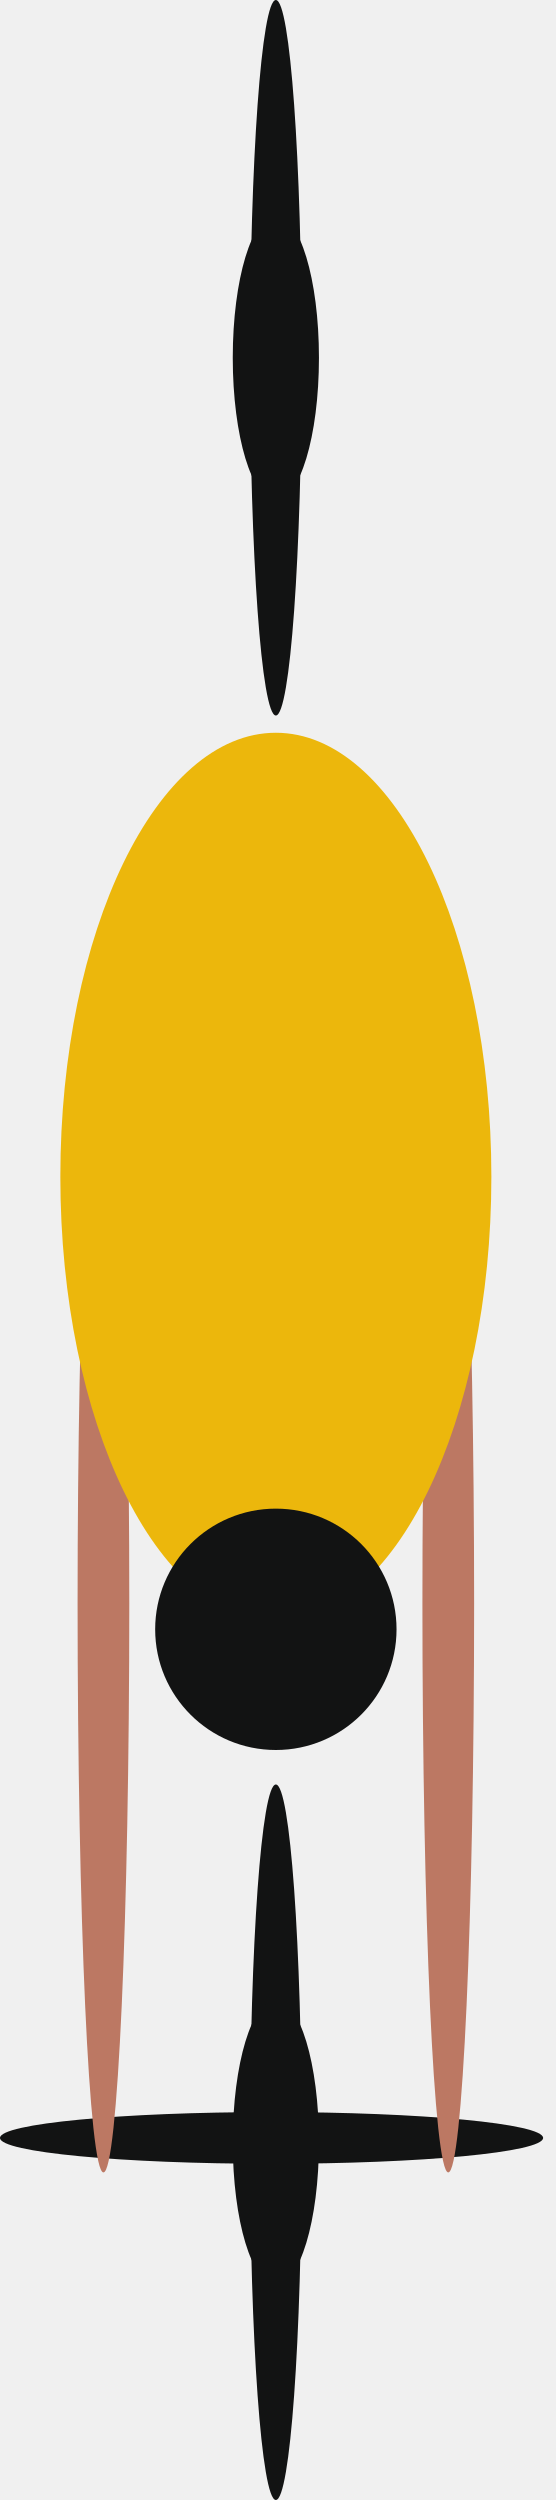
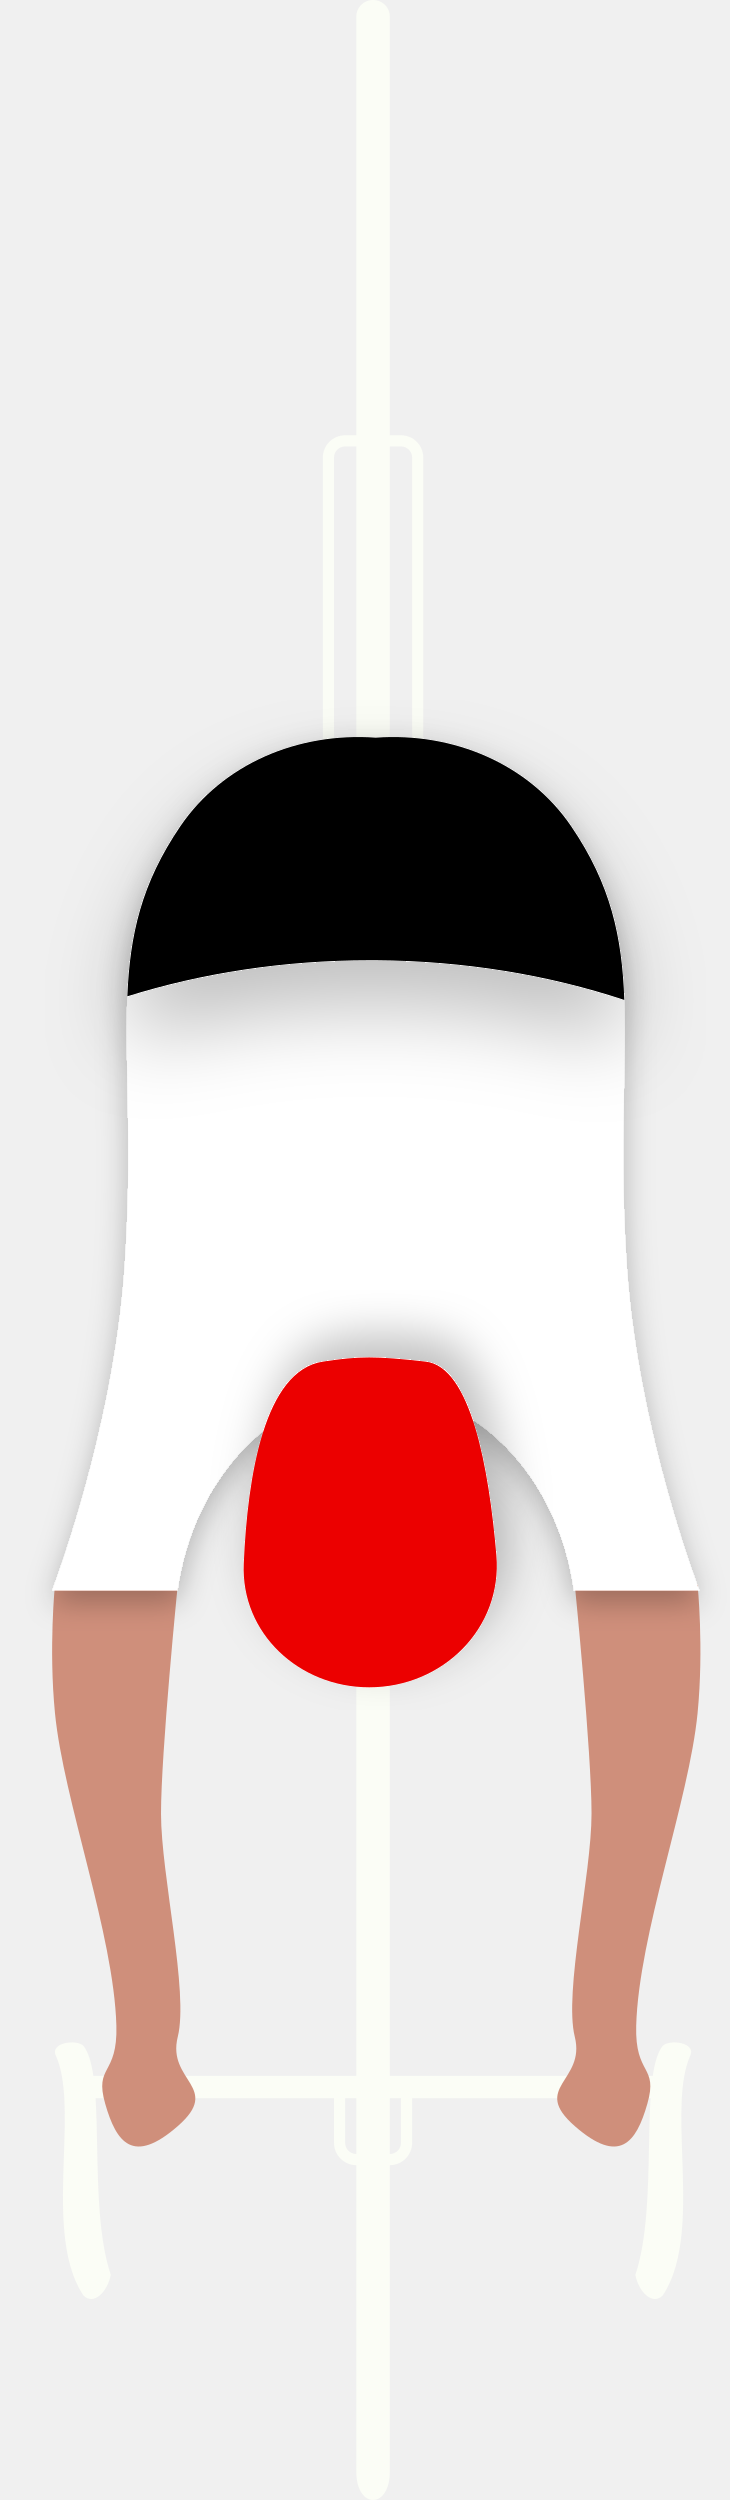
- <svg xmlns="http://www.w3.org/2000/svg" width="26" height="117" viewBox="0 0 26 117" fill="none">
-   <ellipse cx="12.709" cy="100.055" rx="12.709" ry="1.21" fill="#121313" />
-   <ellipse cx="12.91" cy="100.257" rx="1.21" ry="16.743" fill="#121313" />
-   <ellipse cx="12.91" cy="100.257" rx="2.017" ry="6.657" fill="#121313" />
-   <ellipse cx="12.91" cy="16.743" rx="1.21" ry="16.743" fill="#121313" />
-   <ellipse cx="12.91" cy="16.743" rx="2.017" ry="6.657" fill="#121313" />
-   <ellipse cx="20.979" cy="75.041" rx="1.21" ry="26.628" fill="#BC7863" />
-   <ellipse cx="4.841" cy="75.041" rx="1.21" ry="26.628" fill="#BC7863" />
-   <ellipse cx="12.91" cy="55.071" rx="10.086" ry="20.778" fill="#ECB70C" />
-   <circle cx="12.91" cy="76.252" r="5.648" fill="#121313" />
+ <svg xmlns="http://www.w3.org/2000/svg" width="28" height="96" viewBox="0 0 28 96" fill="none">
+   <path fill-rule="evenodd" clip-rule="evenodd" d="M14.326 0C13.971 0 13.683 0.283 13.683 0.638V16.714H13.254C12.781 16.714 12.397 17.098 12.397 17.571V30.857V31.286H12.826H15.826H16.254V30.857V17.571C16.254 17.098 15.871 16.714 15.397 16.714H14.969V0.638C14.969 0.283 14.681 0 14.326 0ZM13.683 17.143V28.545C13.683 29.914 14.969 29.914 14.969 28.545V17.143H15.397C15.634 17.143 15.826 17.335 15.826 17.571V30.857H12.826V17.571C12.826 17.335 13.018 17.143 13.254 17.143H13.683Z" fill="#FBFDF6" />
+   <path fill-rule="evenodd" clip-rule="evenodd" d="M13.683 64.714H14.969V79.714H15.397H15.826H25.066C25.14 79.206 25.258 78.805 25.448 78.56C25.71 78.297 26.761 78.429 26.498 78.954C26.097 79.87 26.146 81.286 26.198 82.788C26.265 84.729 26.336 86.813 25.448 88.146C25.054 88.54 24.529 88.015 24.397 87.358C24.853 85.991 24.889 84.108 24.922 82.412C24.934 81.757 24.946 81.13 24.982 80.572H15.826V82.286C15.826 82.759 15.442 83.143 14.969 83.143L14.969 94.914C14.969 96.362 13.683 96.362 13.683 94.914V83.143C13.21 83.143 12.826 82.759 12.826 82.286V80.572H3.67C3.705 81.13 3.717 81.757 3.73 82.412C3.763 84.108 3.799 85.991 4.254 87.358C4.123 88.015 3.598 88.54 3.204 88.146C2.315 86.813 2.387 84.729 2.454 82.788C2.506 81.286 2.554 79.87 2.153 78.954C1.891 78.429 2.941 78.297 3.204 78.56C3.394 78.805 3.511 79.206 3.585 79.714H12.826H13.254H13.683V64.714ZM13.254 80.572V82.286C13.254 82.522 13.446 82.714 13.683 82.714V80.572H13.254ZM14.969 80.572L14.969 82.714C15.205 82.714 15.397 82.522 15.397 82.286V80.572H14.969Z" fill="#FBFDF6" />
+   <path d="M2.111 60.857H6.826C6.826 60.857 6.183 67.285 6.183 69.643C6.183 72 7.254 76.5 6.826 78.214C6.397 79.928 8.54 80.143 6.826 81.643C5.111 83.143 4.469 82.285 4.04 80.785C3.612 79.285 4.523 79.726 4.469 77.785C4.369 74.265 2.441 69.15 2.111 65.785C1.865 63.274 2.111 60.857 2.111 60.857Z" fill="#CF8F7B" />
+   <path d="M26.787 60.857H22.072C22.072 60.857 22.715 67.285 22.715 69.643C22.715 72 21.644 76.5 22.072 78.214C22.501 79.928 20.358 80.143 22.072 81.643C23.787 83.143 24.43 82.285 24.858 80.785C25.287 79.285 24.375 79.726 24.43 77.785C24.529 74.265 26.457 69.15 26.787 65.785C27.033 63.274 26.787 60.857 26.787 60.857Z" fill="#CF8F7B" />
+   <g filter="url(#filter0_d_55_773)">
+     <path fill-rule="evenodd" clip-rule="evenodd" d="M14.429 28.326C11.426 28.111 8.55 29.344 6.929 31.723C4.757 34.908 4.811 37.604 4.893 41.661C4.932 43.609 4.977 45.871 4.786 48.651C4.346 55.038 2 61.08 2 61.08H6.816C7.416 56.705 10.596 53.366 14.429 53.366L14.429 28.326ZM14.429 28.326C17.431 28.111 20.307 29.345 21.929 31.723C24.1 34.908 24.046 37.604 23.964 41.661C23.925 43.609 23.88 45.871 24.071 48.651C24.512 55.038 26.857 61.08 26.857 61.08H22.041C21.441 56.705 18.261 53.366 14.429 53.366V28.326Z" fill="white" />
+   </g>
+   <g filter="url(#filter1_d_55_773)">
+     <path fill-rule="evenodd" clip-rule="evenodd" d="M6.929 31.723C8.55 29.344 11.426 28.111 14.429 28.326V36.874C14.357 36.874 14.286 36.874 14.214 36.874C10.894 36.874 7.738 37.368 4.889 38.259C4.987 35.904 5.423 33.931 6.929 31.723ZM23.974 38.398C23.887 35.982 23.464 33.974 21.929 31.723C20.307 29.345 17.431 28.111 14.429 28.326V36.874C17.84 36.896 21.073 37.44 23.974 38.398Z" fill="black" />
+   </g>
+   <g filter="url(#filter2_d_55_773)">
+     <path d="M12.397 52.286C13.786 52.071 14.429 52.071 16.347 52.286C18.07 52.478 18.775 56.344 19.061 59.727C19.297 62.531 16.993 64.793 14.179 64.793V64.793C11.495 64.793 9.244 62.726 9.36 60.044C9.506 56.653 10.157 52.632 12.397 52.286Z" fill="#EC0000" />
+   </g>
+   <defs>
+     <filter id="filter0_d_55_773" x="0.886" y="27.616" width="27.086" height="35.006" filterUnits="userSpaceOnUse" color-interpolation-filters="sRGB">
+       <feFlood flood-opacity="0" result="BackgroundImageFix" />
+       <feColorMatrix in="SourceAlpha" type="matrix" values="0 0 0 0 0 0 0 0 0 0 0 0 0 0 0 0 0 0 127 0" result="hardAlpha" />
+       <feOffset dy="0.429" />
+       <feGaussianBlur stdDeviation="0.557" />
+       <feComposite in2="hardAlpha" operator="out" />
+       <feColorMatrix type="matrix" values="0 0 0 0 0 0 0 0 0 0 0 0 0 0 0 0 0 0 0.25 0" />
+       <feBlend mode="normal" in2="BackgroundImageFix" result="effect1_dropShadow_55_773" />
+       <feBlend mode="normal" in="SourceGraphic" in2="effect1_dropShadow_55_773" result="shape" />
+     </filter>
+     <filter id="filter1_d_55_773" x="1.76" y="26.888" width="25.342" height="16.353" filterUnits="userSpaceOnUse" color-interpolation-filters="sRGB">
+       <feFlood flood-opacity="0" result="BackgroundImageFix" />
+       <feColorMatrix in="SourceAlpha" type="matrix" values="0 0 0 0 0 0 0 0 0 0 0 0 0 0 0 0 0 0 127 0" result="hardAlpha" />
+       <feOffset dy="1.714" />
+       <feGaussianBlur stdDeviation="1.564" />
+       <feComposite in2="hardAlpha" operator="out" />
+       <feColorMatrix type="matrix" values="0 0 0 0 0 0 0 0 0 0 0 0 0 0 0 0 0 0 0.25 0" />
+       <feBlend mode="normal" in2="BackgroundImageFix" result="effect1_dropShadow_55_773" />
+       <feBlend mode="normal" in="SourceGraphic" in2="effect1_dropShadow_55_773" result="shape" />
+     </filter>
+     <filter id="filter2_d_55_773" x="8.07" y="49.554" width="13.15" height="16.097" filterUnits="userSpaceOnUse" color-interpolation-filters="sRGB">
+       <feFlood flood-opacity="0" result="BackgroundImageFix" />
+       <feColorMatrix in="SourceAlpha" type="matrix" values="0 0 0 0 0 0 0 0 0 0 0 0 0 0 0 0 0 0 127 0" result="hardAlpha" />
+       <feOffset dx="0.429" dy="-0.857" />
+       <feGaussianBlur stdDeviation="0.857" />
+       <feComposite in2="hardAlpha" operator="out" />
+       <feColorMatrix type="matrix" values="0 0 0 0 0 0 0 0 0 0 0 0 0 0 0 0 0 0 0.25 0" />
+       <feBlend mode="normal" in2="BackgroundImageFix" result="effect1_dropShadow_55_773" />
+       <feBlend mode="normal" in="SourceGraphic" in2="effect1_dropShadow_55_773" result="shape" />
+     </filter>
+   </defs>
</svg>
